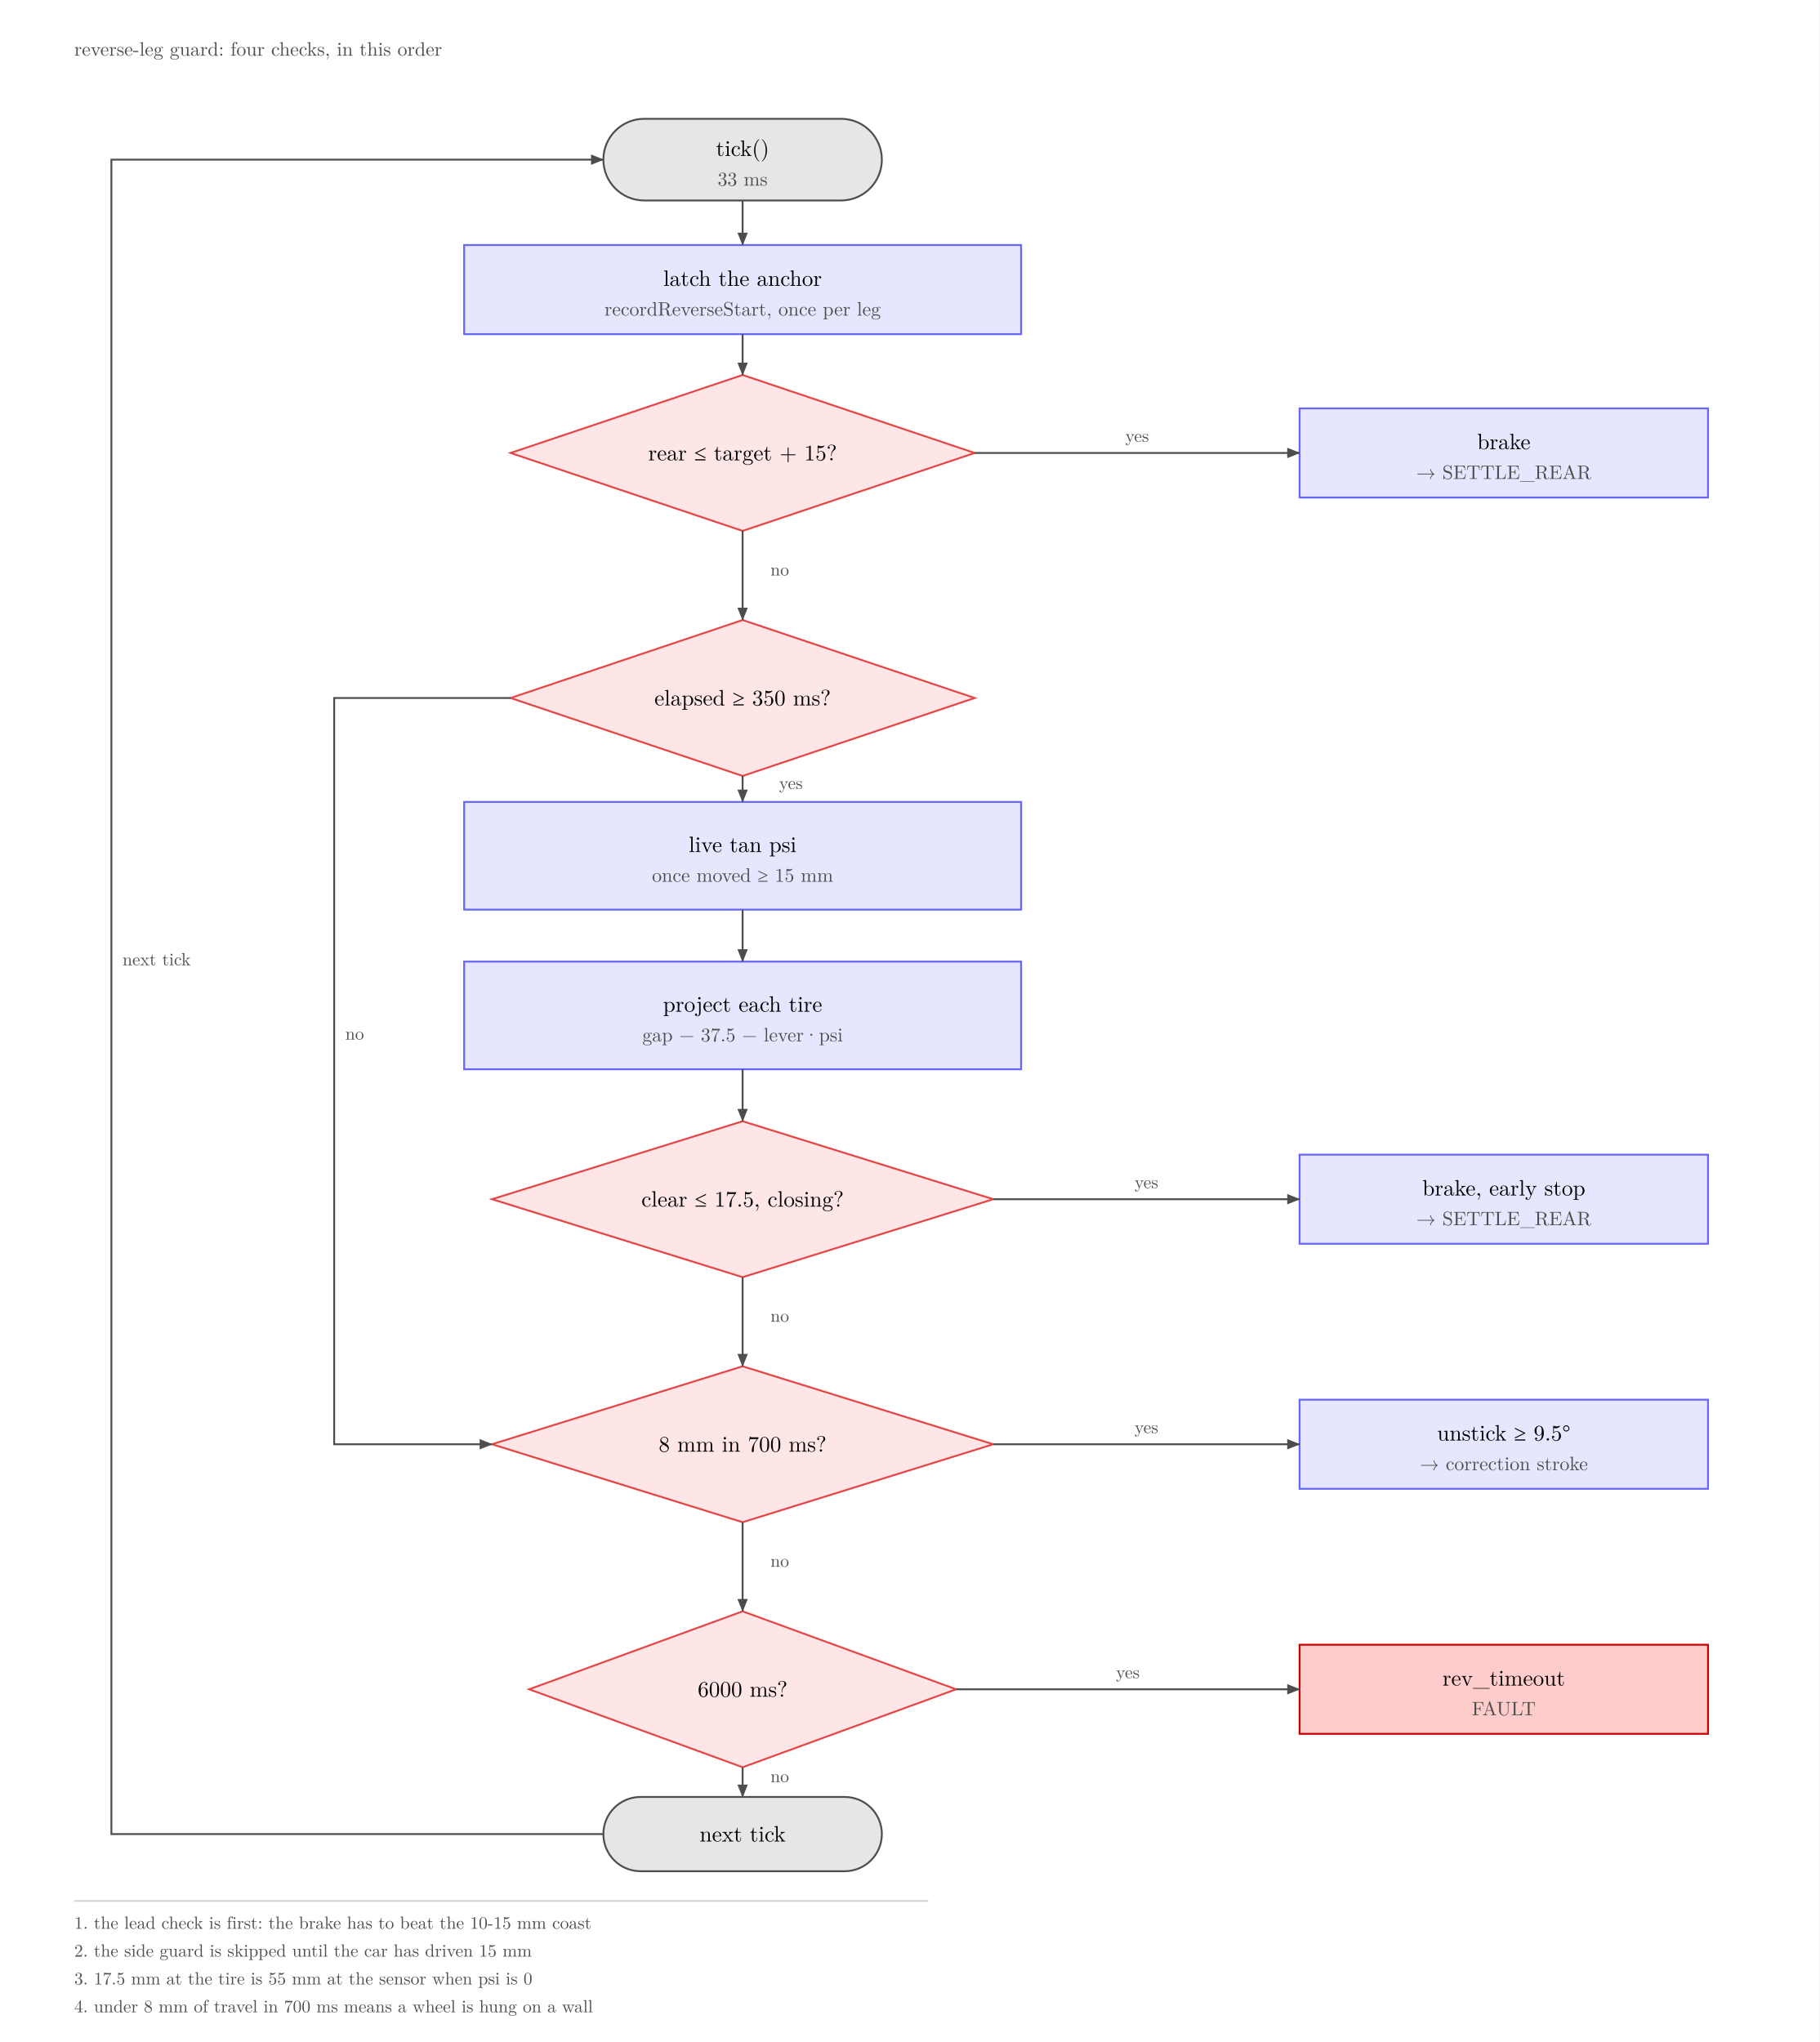
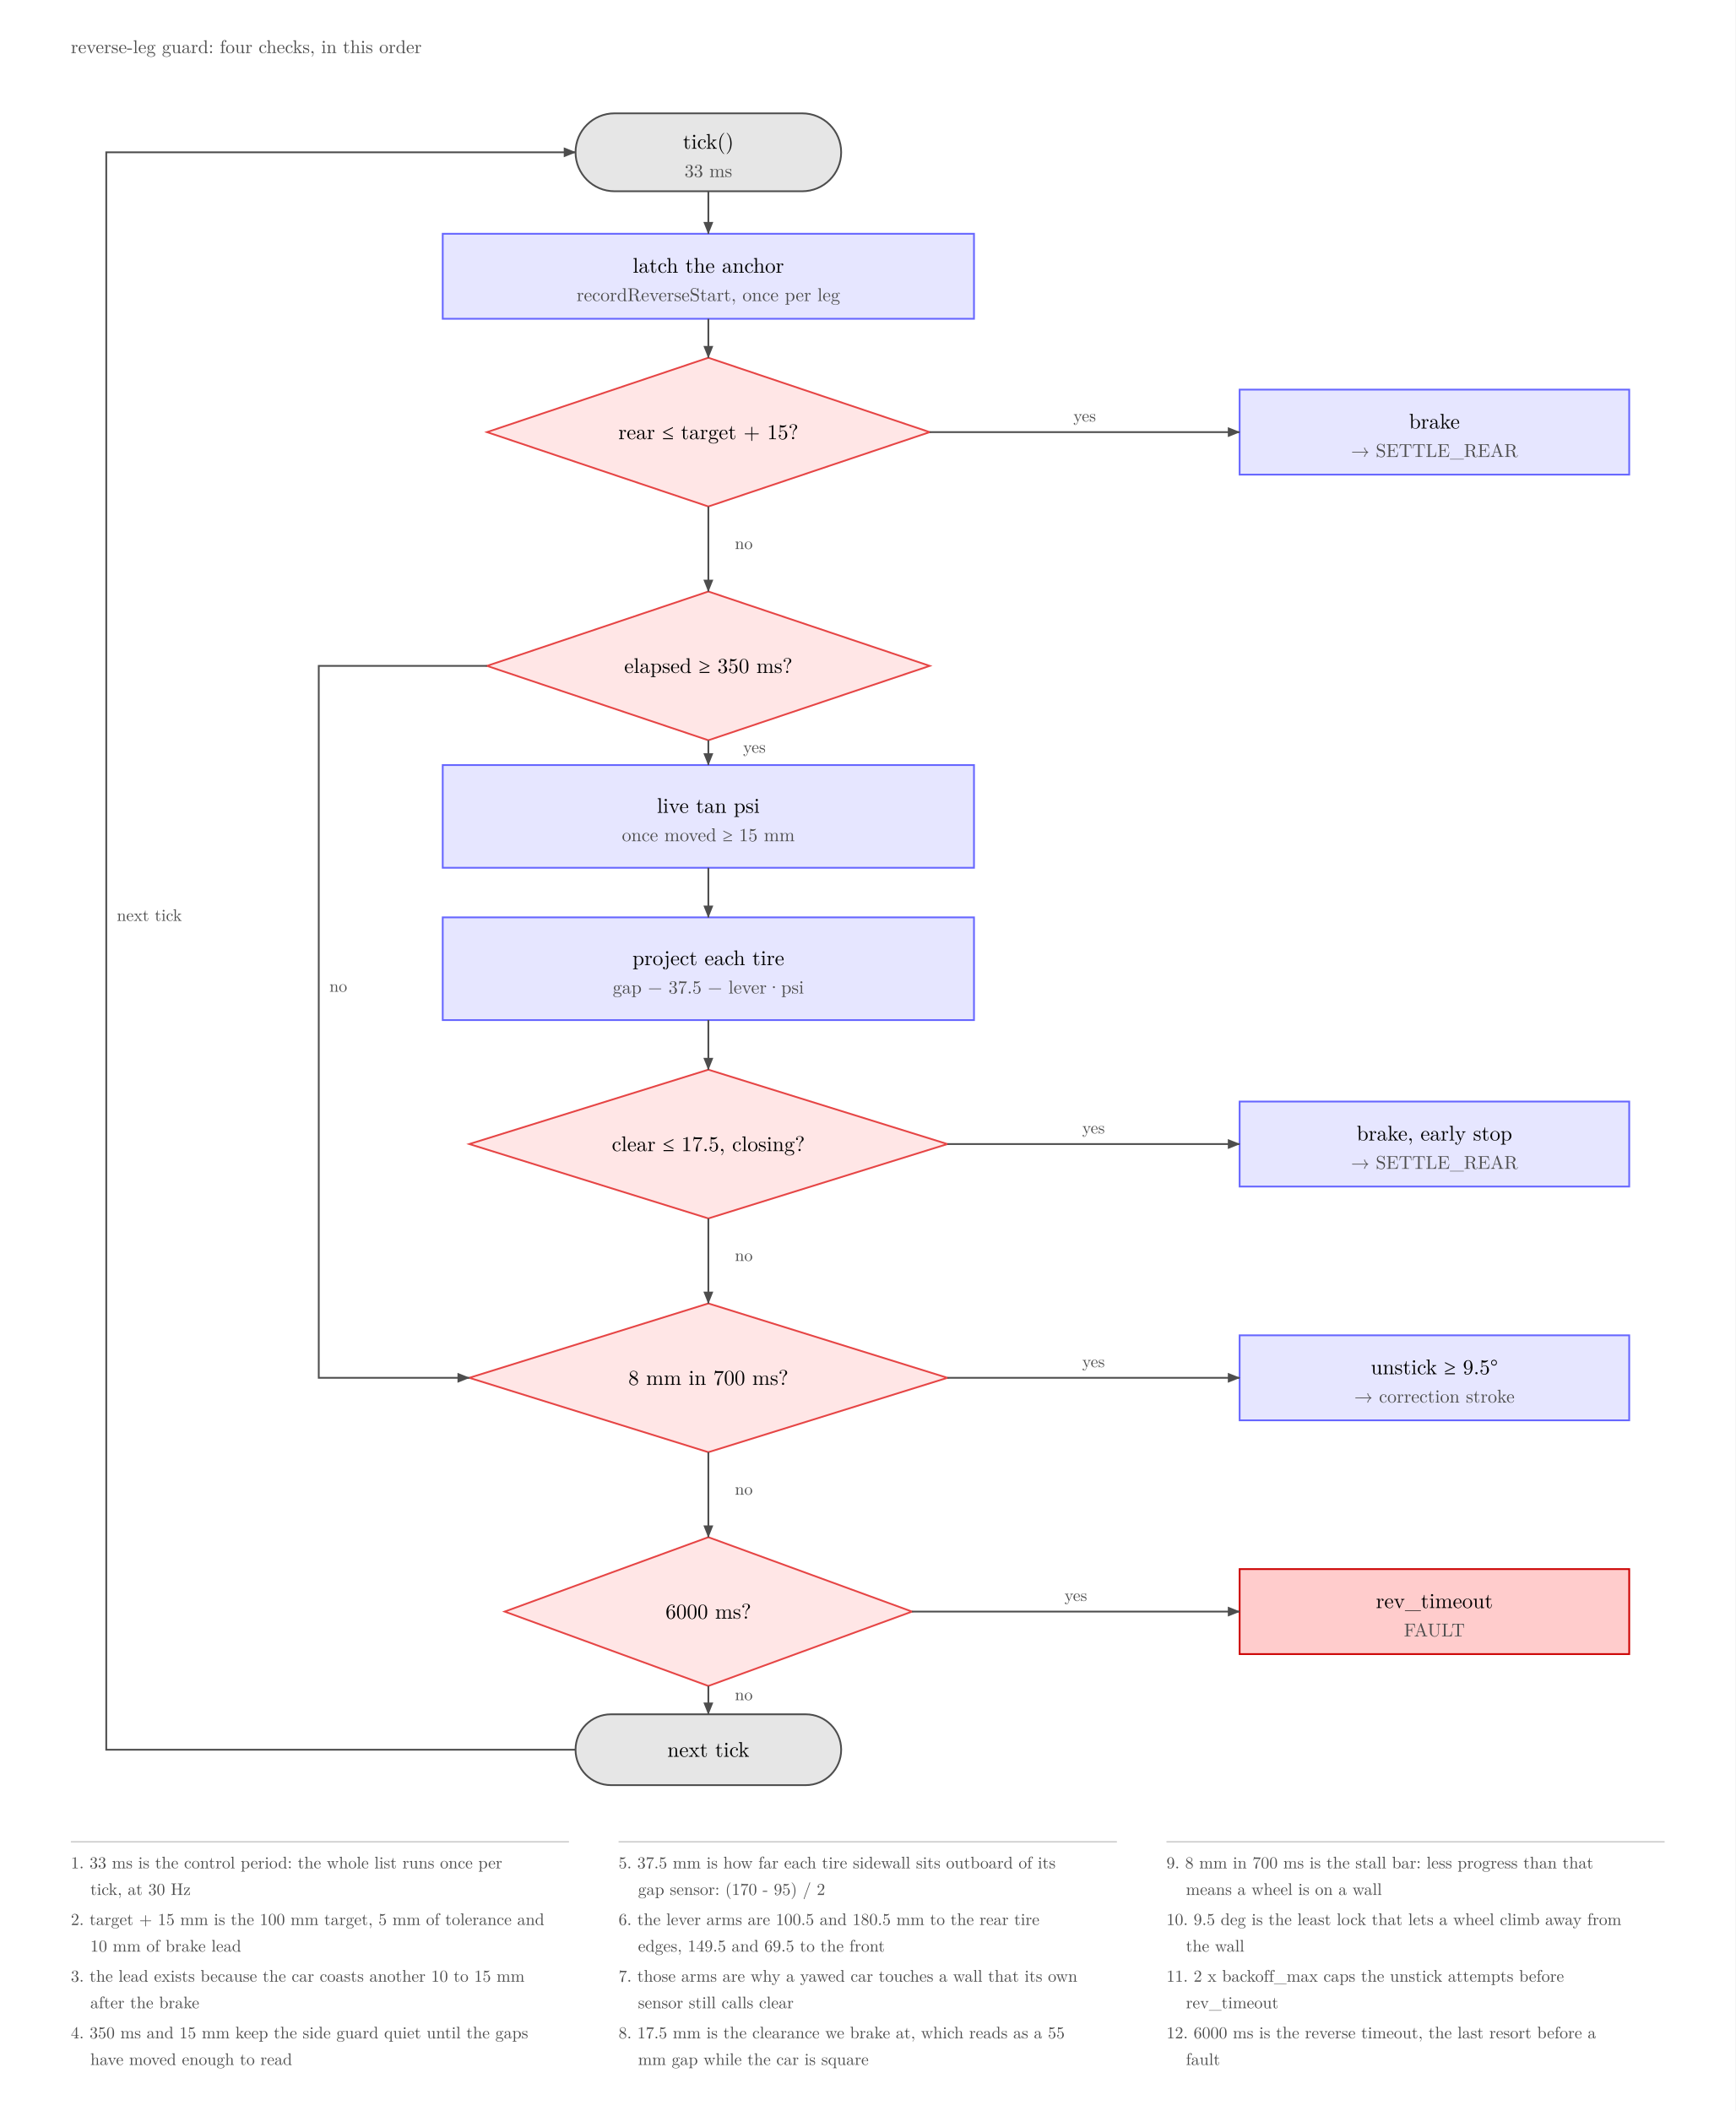
- <svg xmlns="http://www.w3.org/2000/svg" viewBox="0 0 980 1100" width="980" height="1100" font-family="'Latin Modern Roman', 'CMU Serif', Georgia, 'Times New Roman', serif" role="img">
-   <rect x="0" y="0" width="980" height="1100" fill="#ffffff" />
+ <svg xmlns="http://www.w3.org/2000/svg" viewBox="0 0 980 1192" width="980" height="1192" font-family="'Latin Modern Roman', 'CMU Serif', Georgia, 'Times New Roman', serif" role="img">
+   <rect x="0" y="0" width="980" height="1192" fill="#ffffff" />
  <defs>
    <marker id="guard-arw" viewBox="0 0 8 8" refX="7.6" refY="4" markerWidth="7" markerHeight="7" orient="auto-start-reverse">
      <path d="M 0 0.8 L 8 4 L 0 7.2 z" fill="#4d4d4d" />
    </marker>
  </defs>
  <text x="40.0" y="30.0" font-size="10.5" fill="#4d4d4d" font-weight="400" text-anchor="start">reverse-leg guard: four checks, in this order</text>
  <rect x="325" y="64" width="150" height="44" rx="22.0" fill="#e6e6e6" stroke="#4d4d4d" stroke-width="1" />
  <text x="400.0" y="84.0" font-size="12.0" fill="#000000" font-weight="400" text-anchor="middle">tick()</text>
  <text x="400.0" y="100.0" font-size="10.5" fill="#4d4d4d" font-weight="400" text-anchor="middle">33 ms</text>
  <rect x="250" y="132" width="300" height="48" fill="#e6e6ff" stroke="#6666ff" stroke-width="1" />
  <text x="400.0" y="154.0" font-size="12.0" fill="#000000" font-weight="400" text-anchor="middle">latch the anchor</text>
  <text x="400.0" y="170.0" font-size="10.5" fill="#4d4d4d" font-weight="400" text-anchor="middle">recordReverseStart, once per leg</text>
  <path d="M 400 202.0 L 525.0 244 L 400 286.0 L 275.0 244 Z" fill="#ffe6e6" stroke="#e64545" stroke-width="1" />
  <text x="400.0" y="248.0" font-size="12.0" fill="#000000" font-weight="400" text-anchor="middle">rear ≤ target + 15?</text>
  <path d="M 400 334.0 L 525.0 376 L 400 418.0 L 275.0 376 Z" fill="#ffe6e6" stroke="#e64545" stroke-width="1" />
  <text x="400.0" y="380.0" font-size="12.0" fill="#000000" font-weight="400" text-anchor="middle">elapsed ≥ 350 ms?</text>
  <rect x="250" y="432" width="300" height="58" fill="#e6e6ff" stroke="#6666ff" stroke-width="1" />
  <text x="400.0" y="459.0" font-size="12.0" fill="#000000" font-weight="400" text-anchor="middle">live tan psi</text>
  <text x="400.0" y="475.0" font-size="10.5" fill="#4d4d4d" font-weight="400" text-anchor="middle">once moved ≥ 15 mm</text>
  <rect x="250" y="518" width="300" height="58" fill="#e6e6ff" stroke="#6666ff" stroke-width="1" />
  <text x="400.0" y="545.0" font-size="12.0" fill="#000000" font-weight="400" text-anchor="middle">project each tire</text>
  <text x="400.0" y="561.0" font-size="10.5" fill="#4d4d4d" font-weight="400" text-anchor="middle">gap − 37.5 − lever·psi</text>
  <path d="M 400 604.0 L 535.0 646 L 400 688.0 L 265.0 646 Z" fill="#ffe6e6" stroke="#e64545" stroke-width="1" />
  <text x="400.0" y="650.0" font-size="12.0" fill="#000000" font-weight="400" text-anchor="middle">clear ≤ 17.5, closing?</text>
  <path d="M 400 736.0 L 535.0 778 L 400 820.0 L 265.0 778 Z" fill="#ffe6e6" stroke="#e64545" stroke-width="1" />
  <text x="400.0" y="782.0" font-size="12.0" fill="#000000" font-weight="400" text-anchor="middle">8 mm in 700 ms?</text>
  <path d="M 400 868.0 L 515.0 910 L 400 952.0 L 285.0 910 Z" fill="#ffe6e6" stroke="#e64545" stroke-width="1" />
  <text x="400.0" y="914.0" font-size="12.0" fill="#000000" font-weight="400" text-anchor="middle">6000 ms?</text>
  <rect x="325" y="968" width="150" height="40" rx="20.0" fill="#e6e6e6" stroke="#4d4d4d" stroke-width="1" />
  <text x="400.0" y="992.0" font-size="12.0" fill="#000000" font-weight="400" text-anchor="middle">next tick</text>
  <rect x="700" y="220" width="220" height="48" fill="#e6e6ff" stroke="#6666ff" stroke-width="1" />
  <text x="810.0" y="242.0" font-size="12.0" fill="#000000" font-weight="400" text-anchor="middle">brake</text>
  <text x="810.0" y="258.0" font-size="10.5" fill="#4d4d4d" font-weight="400" text-anchor="middle">→ SETTLE_REAR</text>
  <rect x="700" y="622" width="220" height="48" fill="#e6e6ff" stroke="#6666ff" stroke-width="1" />
  <text x="810.0" y="644.0" font-size="12.0" fill="#000000" font-weight="400" text-anchor="middle">brake, early stop</text>
  <text x="810.0" y="660.0" font-size="10.5" fill="#4d4d4d" font-weight="400" text-anchor="middle">→ SETTLE_REAR</text>
  <rect x="700" y="754" width="220" height="48" fill="#e6e6ff" stroke="#6666ff" stroke-width="1" />
  <text x="810.0" y="776.0" font-size="12.0" fill="#000000" font-weight="400" text-anchor="middle">unstick ≥ 9.5°</text>
  <text x="810.0" y="792.0" font-size="10.5" fill="#4d4d4d" font-weight="400" text-anchor="middle">→ correction stroke</text>
  <rect x="700" y="886" width="220" height="48" fill="#ffcccc" stroke="#cc0000" stroke-width="1" />
  <text x="810.0" y="908.0" font-size="12.0" fill="#000000" font-weight="400" text-anchor="middle">rev_timeout</text>
  <text x="810.0" y="924.0" font-size="10.5" fill="#4d4d4d" font-weight="400" text-anchor="middle">FAULT</text>
  <line x1="400.0" y1="108.0" x2="400.0" y2="132.0" stroke="#4d4d4d" stroke-width="1" marker-end="url(#guard-arw)" />
  <line x1="400.0" y1="180.0" x2="400.0" y2="202.0" stroke="#4d4d4d" stroke-width="1" marker-end="url(#guard-arw)" />
  <line x1="525.0" y1="244.0" x2="700.0" y2="244.0" stroke="#4d4d4d" stroke-width="1" marker-end="url(#guard-arw)" />
  <text x="612.5" y="238.0" font-size="9.5" fill="#4d4d4d" font-weight="400" text-anchor="middle">yes</text>
  <line x1="400.0" y1="286.0" x2="400.0" y2="334.0" stroke="#4d4d4d" stroke-width="1" marker-end="url(#guard-arw)" />
  <text x="420.0" y="310.0" font-size="9.5" fill="#4d4d4d" font-weight="400" text-anchor="middle">no</text>
  <line x1="400.0" y1="418.0" x2="400.0" y2="432.0" stroke="#4d4d4d" stroke-width="1" marker-end="url(#guard-arw)" />
  <text x="426.0" y="425.0" font-size="9.5" fill="#4d4d4d" font-weight="400" text-anchor="middle">yes</text>
  <line x1="400.0" y1="490.0" x2="400.0" y2="518.0" stroke="#4d4d4d" stroke-width="1" marker-end="url(#guard-arw)" />
  <line x1="400.0" y1="576.0" x2="400.0" y2="604.0" stroke="#4d4d4d" stroke-width="1" marker-end="url(#guard-arw)" />
  <line x1="535.0" y1="646.0" x2="700.0" y2="646.0" stroke="#4d4d4d" stroke-width="1" marker-end="url(#guard-arw)" />
  <text x="617.5" y="640.0" font-size="9.5" fill="#4d4d4d" font-weight="400" text-anchor="middle">yes</text>
  <line x1="400.0" y1="688.0" x2="400.0" y2="736.0" stroke="#4d4d4d" stroke-width="1" marker-end="url(#guard-arw)" />
  <text x="420.0" y="712.0" font-size="9.5" fill="#4d4d4d" font-weight="400" text-anchor="middle">no</text>
  <line x1="535.0" y1="778.0" x2="700.0" y2="778.0" stroke="#4d4d4d" stroke-width="1" marker-end="url(#guard-arw)" />
  <text x="617.5" y="772.0" font-size="9.5" fill="#4d4d4d" font-weight="400" text-anchor="middle">yes</text>
  <line x1="400.0" y1="820.0" x2="400.0" y2="868.0" stroke="#4d4d4d" stroke-width="1" marker-end="url(#guard-arw)" />
  <text x="420.0" y="844.0" font-size="9.5" fill="#4d4d4d" font-weight="400" text-anchor="middle">no</text>
  <line x1="515.0" y1="910.0" x2="700.0" y2="910.0" stroke="#4d4d4d" stroke-width="1" marker-end="url(#guard-arw)" />
  <text x="607.5" y="904.0" font-size="9.5" fill="#4d4d4d" font-weight="400" text-anchor="middle">yes</text>
  <line x1="400.0" y1="952.0" x2="400.0" y2="968.0" stroke="#4d4d4d" stroke-width="1" marker-end="url(#guard-arw)" />
  <text x="420.0" y="960.0" font-size="9.5" fill="#4d4d4d" font-weight="400" text-anchor="middle">no</text>
  <path d="M 275.0 376.0 L 180.0 376.0 L 180.0 778.0 L 265.0 778.0" fill="none" stroke="#4d4d4d" stroke-width="1" marker-end="url(#guard-arw)" />
  <text x="186.0" y="560.0" font-size="9.5" fill="#4d4d4d" font-weight="400" text-anchor="start">no</text>
  <path d="M 325.0 988.0 L 60.0 988.0 L 60.0 86.0 L 325.0 86.0" fill="none" stroke="#4d4d4d" stroke-width="1" marker-end="url(#guard-arw)" />
  <text x="66.0" y="520.0" font-size="9.5" fill="#4d4d4d" font-weight="400" text-anchor="start">next tick</text>
-   <line x1="40" y1="1024" x2="500" y2="1024" stroke="#cccccc" stroke-width="0.8" />
-   <text x="40.0" y="1039.0" font-size="9.5" fill="#4d4d4d" font-weight="400" text-anchor="start">1. the lead check is first: the brake has to beat the 10-15 mm coast</text>
-   <text x="40.0" y="1054.0" font-size="9.5" fill="#4d4d4d" font-weight="400" text-anchor="start">2. the side guard is skipped until the car has driven 15 mm</text>
-   <text x="40.0" y="1069.0" font-size="9.5" fill="#4d4d4d" font-weight="400" text-anchor="start">3. 17.5 mm at the tire is 55 mm at the sensor when psi is 0</text>
-   <text x="40.0" y="1084.0" font-size="9.5" fill="#4d4d4d" font-weight="400" text-anchor="start">4. under 8 mm of travel in 700 ms means a wheel is hung on a wall</text>
+   <line x1="40.0" y1="1040" x2="321.3" y2="1040" stroke="#cccccc" stroke-width="0.8" />
+   <text x="40.0" y="1055.0" font-size="9.5" fill="#4d4d4d" font-weight="400" text-anchor="start">1. 33 ms is the control period: the whole list runs once per</text>
+   <text x="51.0" y="1070.0" font-size="9.5" fill="#4d4d4d" font-weight="400" text-anchor="start">tick, at 30 Hz</text>
+   <text x="40.0" y="1087.0" font-size="9.5" fill="#4d4d4d" font-weight="400" text-anchor="start">2. target + 15 mm is the 100 mm target, 5 mm of tolerance and</text>
+   <text x="51.0" y="1102.0" font-size="9.5" fill="#4d4d4d" font-weight="400" text-anchor="start">10 mm of brake lead</text>
+   <text x="40.0" y="1119.0" font-size="9.5" fill="#4d4d4d" font-weight="400" text-anchor="start">3. the lead exists because the car coasts another 10 to 15 mm</text>
+   <text x="51.0" y="1134.0" font-size="9.5" fill="#4d4d4d" font-weight="400" text-anchor="start">after the brake</text>
+   <text x="40.0" y="1151.0" font-size="9.5" fill="#4d4d4d" font-weight="400" text-anchor="start">4. 350 ms and 15 mm keep the side guard quiet until the gaps</text>
+   <text x="51.0" y="1166.0" font-size="9.5" fill="#4d4d4d" font-weight="400" text-anchor="start">have moved enough to read</text>
+   <line x1="349.3" y1="1040" x2="630.7" y2="1040" stroke="#cccccc" stroke-width="0.8" />
+   <text x="349.3" y="1055.0" font-size="9.5" fill="#4d4d4d" font-weight="400" text-anchor="start">5. 37.5 mm is how far each tire sidewall sits outboard of its</text>
+   <text x="360.3" y="1070.0" font-size="9.5" fill="#4d4d4d" font-weight="400" text-anchor="start">gap sensor: (170 - 95) / 2</text>
+   <text x="349.3" y="1087.0" font-size="9.5" fill="#4d4d4d" font-weight="400" text-anchor="start">6. the lever arms are 100.5 and 180.5 mm to the rear tire</text>
+   <text x="360.3" y="1102.0" font-size="9.5" fill="#4d4d4d" font-weight="400" text-anchor="start">edges, 149.5 and 69.5 to the front</text>
+   <text x="349.3" y="1119.0" font-size="9.5" fill="#4d4d4d" font-weight="400" text-anchor="start">7. those arms are why a yawed car touches a wall that its own</text>
+   <text x="360.3" y="1134.0" font-size="9.5" fill="#4d4d4d" font-weight="400" text-anchor="start">sensor still calls clear</text>
+   <text x="349.3" y="1151.0" font-size="9.5" fill="#4d4d4d" font-weight="400" text-anchor="start">8. 17.5 mm is the clearance we brake at, which reads as a 55</text>
+   <text x="360.3" y="1166.0" font-size="9.5" fill="#4d4d4d" font-weight="400" text-anchor="start">mm gap while the car is square</text>
+   <line x1="658.7" y1="1040" x2="940.0" y2="1040" stroke="#cccccc" stroke-width="0.8" />
+   <text x="658.7" y="1055.0" font-size="9.5" fill="#4d4d4d" font-weight="400" text-anchor="start">9. 8 mm in 700 ms is the stall bar: less progress than that</text>
+   <text x="669.7" y="1070.0" font-size="9.5" fill="#4d4d4d" font-weight="400" text-anchor="start">means a wheel is on a wall</text>
+   <text x="658.7" y="1087.0" font-size="9.5" fill="#4d4d4d" font-weight="400" text-anchor="start">10. 9.5 deg is the least lock that lets a wheel climb away from</text>
+   <text x="669.7" y="1102.0" font-size="9.5" fill="#4d4d4d" font-weight="400" text-anchor="start">the wall</text>
+   <text x="658.7" y="1119.0" font-size="9.5" fill="#4d4d4d" font-weight="400" text-anchor="start">11. 2 x backoff_max caps the unstick attempts before</text>
+   <text x="669.7" y="1134.0" font-size="9.5" fill="#4d4d4d" font-weight="400" text-anchor="start">rev_timeout</text>
+   <text x="658.7" y="1151.0" font-size="9.5" fill="#4d4d4d" font-weight="400" text-anchor="start">12. 6000 ms is the reverse timeout, the last resort before a</text>
+   <text x="669.7" y="1166.0" font-size="9.5" fill="#4d4d4d" font-weight="400" text-anchor="start">fault</text>
</svg>
